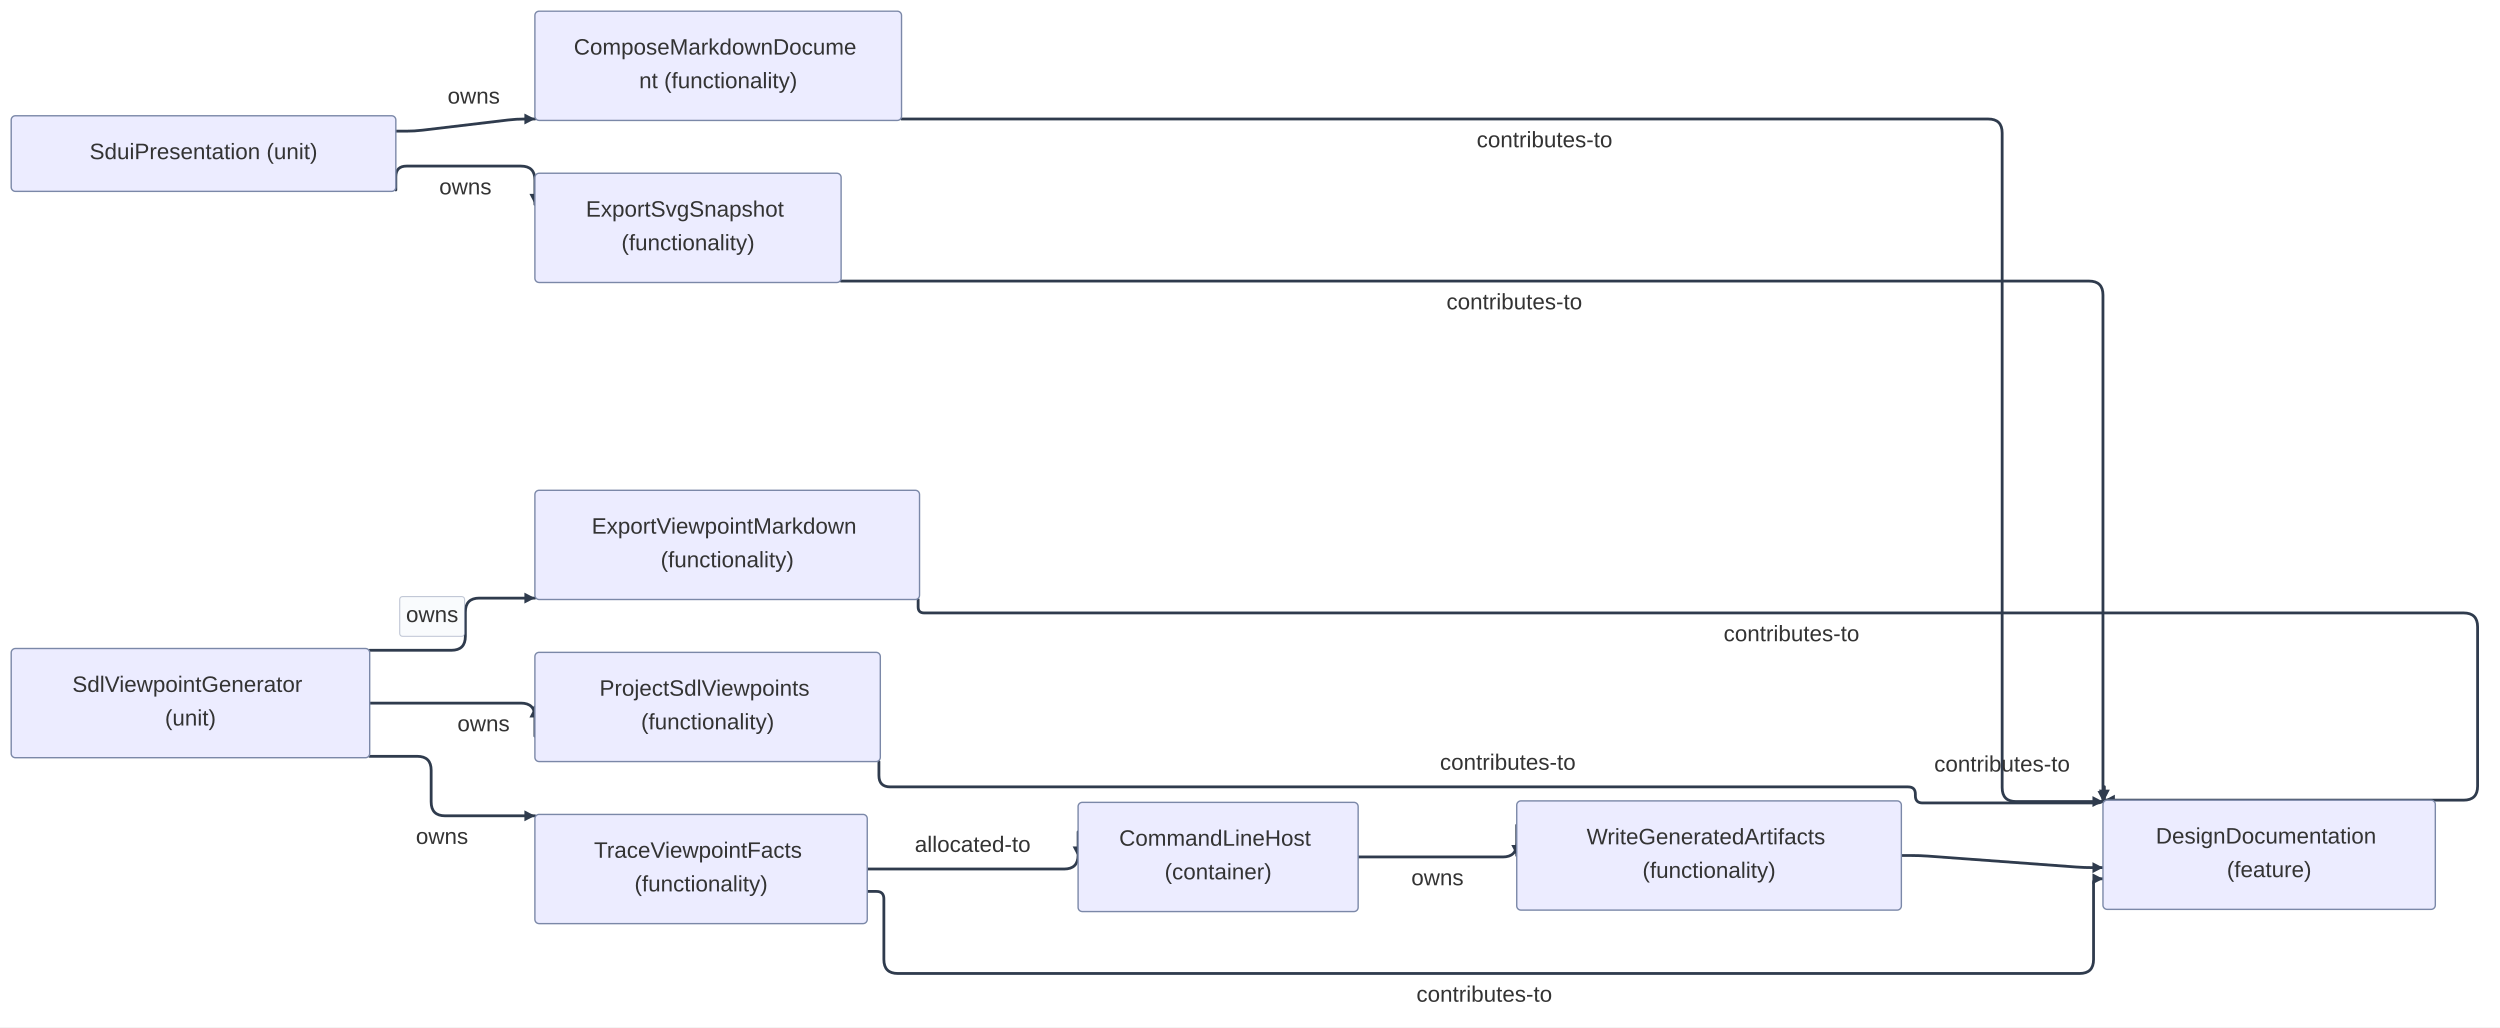
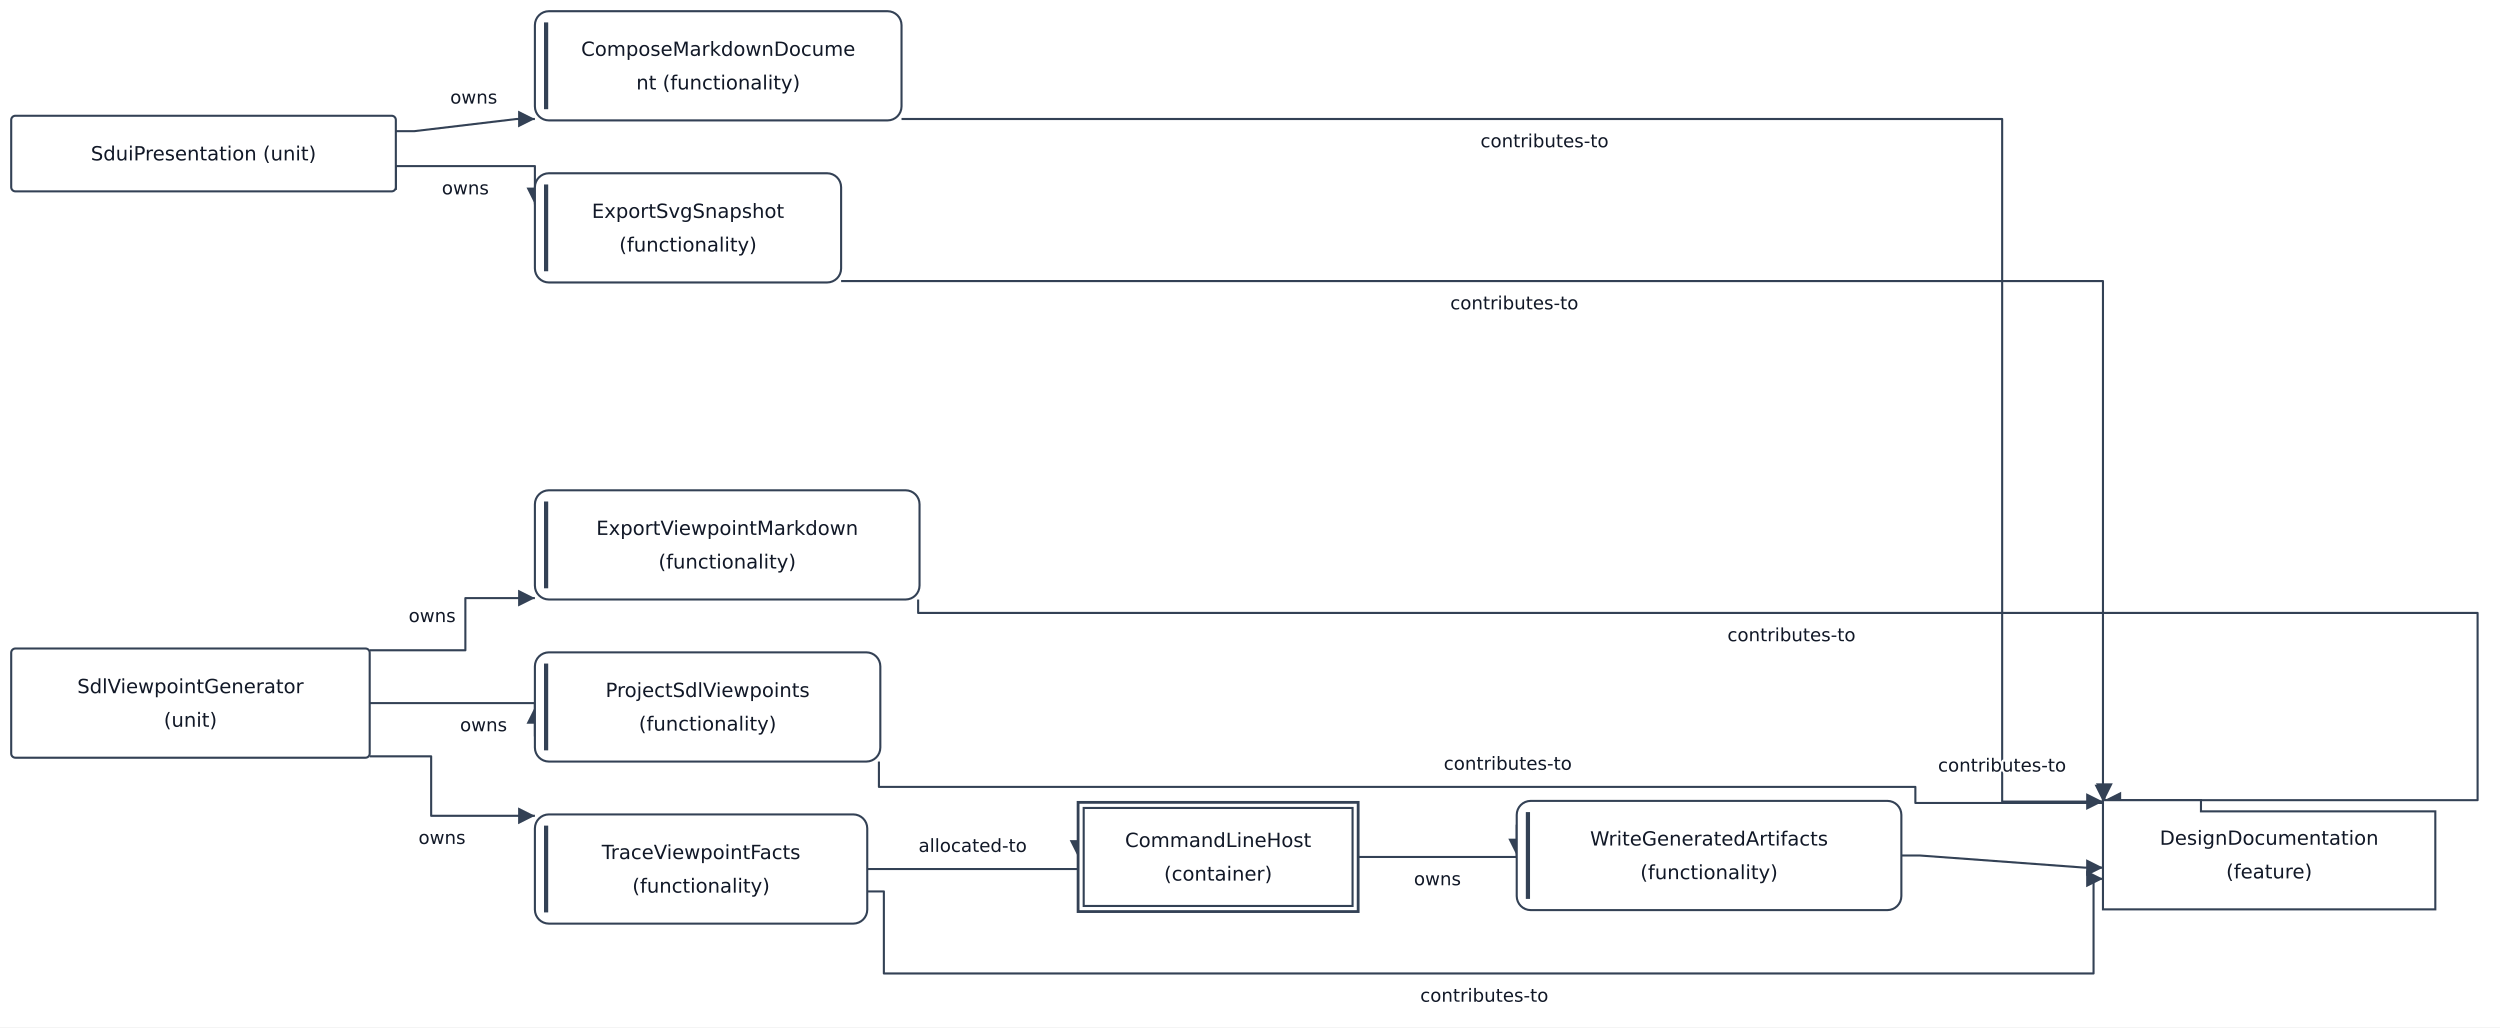
- <svg xmlns="http://www.w3.org/2000/svg" width="1785.586" height="733.688" viewBox="0 0 1785.586 733.688">
-   <rect x="0" y="0" width="1785.586" height="733.688" fill="#FFFFFF" />
+ <svg xmlns="http://www.w3.org/2000/svg" width="1785.586" height="733.688" viewBox="0 0 1785.586 733.688" data-profile="sdl-symbols-1">
+   <rect width="100%" height="100%" fill="white" />
  <defs>
-     <marker id="arrow-0" viewBox="0 0 10 10" refX="5" refY="5" markerUnits="userSpaceOnUse" markerWidth="8" markerHeight="8" orient="auto">
-       <path d="M 0 0 L 10 5 L 0 10 z" fill="#2F3B4D" stroke="#2F3B4D" stroke-width="1" stroke-dasharray="1,0" />
+     <marker id="sdl-arrow" viewBox="0 0 10 10" refX="10" refY="5" markerWidth="8" markerHeight="8" orient="auto-start-reverse">
+       <path d="M0 0 L10 5 L0 10 Z" fill="#334155" />
    </marker>
-     <marker id="arrow-start-0" viewBox="0 0 10 10" refX="4.5" refY="5" markerUnits="userSpaceOnUse" markerWidth="8" markerHeight="8" orient="auto">
-       <path d="M 0 5 L 10 10 L 10 0 z" fill="#2F3B4D" stroke="#2F3B4D" stroke-width="1" stroke-dasharray="1,0" />
+     <marker id="uml-dependency" viewBox="0 0 10 10" refX="10" refY="5" markerWidth="8" markerHeight="8" orient="auto-start-reverse">
+       <path d="M0 0 L10 5 L0 10" fill="none" stroke="#334155" />
    </marker>
  </defs>
-   <path id="edge-0" class="edgePath" data-edge-id="edge-0" d="M 970.048,612.074 L 1073.298,612.074 Q 1083.298,612.074 1083.298,602.074 L 1083.298,589.351 L 1083.298,611.027" fill="none" stroke="#2F3B4D" stroke-width="2" stroke-linecap="round" stroke-linejoin="round" />
-   <g transform="translate(1083.30 611.03) rotate(90.00)">
-     <polygon points="0,0 -7.50,3.90 -7.50,-3.90" fill="#2F3B4D" />
+   <g data-fact="f0095" data-relation="owns" data-source="n_CommandLineHost" data-target="n_WriteGeneratedArtifacts">
+     <polyline fill="none" stroke="#334155" stroke-width="1.5" stroke-linejoin="round" marker-end="url(#sdl-arrow)" points="970.048,612.074 1083.298,612.074 1083.298,589.351 1083.298,611.027 " />
+     <text x="1026.673" y="632.274" text-anchor="middle" font-family="DejaVu Sans,sans-serif" font-size="13" fill="#111827" paint-order="stroke" stroke="white" stroke-width="3" stroke-linejoin="round">owns</text>
  </g>
-   <rect data-edge-id="edge-0" data-label-kind="center" x="1003.50" y="614.07" width="46.35" height="28.40" rx="2" ry="2" fill="rgba(248,250,252, 0.92)" fill-opacity="0.00" stroke="#7B88A8" stroke-opacity="0.00" stroke-width="0.8" />
-   <g class="edgeLabel" data-edge-id="edge-0" data-label-kind="center">
-     <text x="1026.67" y="632.27" text-anchor="middle" font-family="trebuchet ms,verdana,arial,DejaVu Sans,Liberation Sans,sans-serif,Noto Color Emoji,Apple Color Emoji,Segoe UI Emoji" font-size="16" fill="#333333">
-       <tspan x="1026.67" dy="0.00">owns</tspan>
-     </text>
+   <g data-fact="f0126" data-relation="contributes-to" data-source="n_ComposeMarkdownDocument" data-target="n_DesignDocumentation">
+     <polyline fill="none" stroke="#334155" stroke-width="1.5" stroke-linejoin="round" marker-end="url(#sdl-arrow)" points="643.903,85.000 1430.013,85.000 1430.013,572.500 1502.009,572.500 " />
+     <text x="1103.156" y="105.200" text-anchor="middle" font-family="DejaVu Sans,sans-serif" font-size="13" fill="#111827" paint-order="stroke" stroke="white" stroke-width="3" stroke-linejoin="round">contributes-to</text>
  </g>
-   <path id="edge-1" class="edgePath" data-edge-id="edge-1" d="M 643.903,85.000 L 1420.013,85.000 Q 1430.013,85.000 1430.013,95.000 L 1430.013,562.500 Q 1430.013,572.500 1440.013,572.500 L 1502.009,572.500" fill="none" stroke="#2F3B4D" stroke-width="2" stroke-linecap="round" stroke-linejoin="round" />
-   <g transform="translate(1502.01 572.50) rotate(0.00)">
-     <polygon points="0,0 -7.50,3.90 -7.50,-3.90" fill="#2F3B4D" />
+   <g data-fact="f0232" data-relation="contributes-to" data-source="n_ExportSvgSnapshot" data-target="n_DesignDocumentation">
+     <polyline fill="none" stroke="#334155" stroke-width="1.5" stroke-linejoin="round" marker-end="url(#sdl-arrow)" points="600.750,200.750 1502.009,200.750 1502.009,572.500 " />
+     <text x="1081.579" y="220.950" text-anchor="middle" font-family="DejaVu Sans,sans-serif" font-size="13" fill="#111827" paint-order="stroke" stroke="white" stroke-width="3" stroke-linejoin="round">contributes-to</text>
  </g>
-   <rect data-edge-id="edge-1" data-label-kind="center" x="1033.31" y="87.00" width="139.70" height="28.40" rx="2" ry="2" fill="rgba(248,250,252, 0.92)" fill-opacity="0.00" stroke="#7B88A8" stroke-opacity="0.00" stroke-width="0.8" />
-   <g class="edgeLabel" data-edge-id="edge-1" data-label-kind="center">
-     <text x="1103.16" y="105.20" text-anchor="middle" font-family="trebuchet ms,verdana,arial,DejaVu Sans,Liberation Sans,sans-serif,Noto Color Emoji,Apple Color Emoji,Segoe UI Emoji" font-size="16" fill="#333333">
-       <tspan x="1103.16" dy="0.00">contributes-to</tspan>
-     </text>
+   <g data-fact="f0237" data-relation="contributes-to" data-source="n_ExportViewpointMarkdown" data-target="n_DesignDocumentation">
+     <polyline fill="none" stroke="#334155" stroke-width="1.5" stroke-linejoin="round" marker-end="url(#sdl-arrow)" points="655.763,428.184 655.763,437.784 1769.586,437.784 1769.586,571.500 1503.009,571.500 " />
+     <text x="1279.533" y="457.984" text-anchor="middle" font-family="DejaVu Sans,sans-serif" font-size="13" fill="#111827" paint-order="stroke" stroke="white" stroke-width="3" stroke-linejoin="round">contributes-to</text>
  </g>
-   <path id="edge-2" class="edgePath" data-edge-id="edge-2" d="M 600.750,200.750 L 1492.009,200.750 Q 1502.009,200.750 1502.009,210.750 L 1502.009,572.500" fill="none" stroke="#2F3B4D" stroke-width="2" stroke-linecap="round" stroke-linejoin="round" />
-   <g transform="translate(1502.01 572.50) rotate(90.00)">
-     <polygon points="0,0 -7.50,3.90 -7.50,-3.90" fill="#2F3B4D" />
+   <g data-fact="f0715" data-relation="contributes-to" data-source="n_ProjectSdlViewpoints" data-target="n_DesignDocumentation">
+     <polyline fill="none" stroke="#334155" stroke-width="1.5" stroke-linejoin="round" marker-end="url(#sdl-arrow)" points="627.756,543.934 627.756,562.027 1368.018,562.027 1368.018,573.500 1503.009,573.500 1503.009,561.900 1503.009,571.500 " />
+     <text x="1076.919" y="549.827" text-anchor="middle" font-family="DejaVu Sans,sans-serif" font-size="13" fill="#111827" paint-order="stroke" stroke="white" stroke-width="3" stroke-linejoin="round">contributes-to</text>
  </g>
-   <rect data-edge-id="edge-2" data-label-kind="center" x="1011.73" y="202.75" width="139.70" height="28.40" rx="2" ry="2" fill="rgba(248,250,252, 0.92)" fill-opacity="0.00" stroke="#7B88A8" stroke-opacity="0.00" stroke-width="0.8" />
-   <g class="edgeLabel" data-edge-id="edge-2" data-label-kind="center">
-     <text x="1081.58" y="220.95" text-anchor="middle" font-family="trebuchet ms,verdana,arial,DejaVu Sans,Liberation Sans,sans-serif,Noto Color Emoji,Apple Color Emoji,Segoe UI Emoji" font-size="16" fill="#333333">
-       <tspan x="1081.58" dy="0.00">contributes-to</tspan>
-     </text>
+   <g data-fact="f0931" data-relation="owns" data-source="n_SdlViewpointGenerator" data-target="n_ExportViewpointMarkdown">
+     <polyline fill="none" stroke="#334155" stroke-width="1.5" stroke-linejoin="round" marker-end="url(#sdl-arrow)" points="264.048,464.452 332.382,464.452 332.382,427.184 382.044,427.184 " />
+     <text x="308.654" y="444.292" text-anchor="middle" font-family="DejaVu Sans,sans-serif" font-size="13" fill="#111827" paint-order="stroke" stroke="white" stroke-width="3" stroke-linejoin="round">owns</text>
  </g>
-   <path id="edge-3" class="edgePath" data-edge-id="edge-3" d="M 655.763,428.184 L 655.763,433.464 Q 655.763,437.784 660.083,437.784 L 1759.586,437.784 Q 1769.586,437.784 1769.586,447.784 L 1769.586,561.500 Q 1769.586,571.500 1759.586,571.500 L 1503.009,571.500" fill="none" stroke="#2F3B4D" stroke-width="2" stroke-linecap="round" stroke-linejoin="round" />
-   <g transform="translate(1503.01 571.50) rotate(180.00)">
-     <polygon points="0,0 -7.50,3.90 -7.50,-3.90" fill="#2F3B4D" />
+   <g data-fact="f0936" data-relation="owns" data-source="n_SdlViewpointGenerator" data-target="n_ProjectSdlViewpoints">
+     <polyline fill="none" stroke="#334155" stroke-width="1.5" stroke-linejoin="round" marker-end="url(#sdl-arrow)" points="264.048,502.188 382.044,502.188 382.044,525.761 382.044,504.934 " />
+     <text x="345.363" y="522.288" text-anchor="middle" font-family="DejaVu Sans,sans-serif" font-size="13" fill="#111827" paint-order="stroke" stroke="white" stroke-width="3" stroke-linejoin="round">owns</text>
  </g>
-   <rect data-edge-id="edge-3" data-label-kind="center" x="1209.68" y="439.78" width="139.70" height="28.40" rx="2" ry="2" fill="rgba(248,250,252, 0.92)" fill-opacity="0.00" stroke="#7B88A8" stroke-opacity="0.00" stroke-width="0.8" />
-   <g class="edgeLabel" data-edge-id="edge-3" data-label-kind="center">
-     <text x="1279.53" y="457.98" text-anchor="middle" font-family="trebuchet ms,verdana,arial,DejaVu Sans,Liberation Sans,sans-serif,Noto Color Emoji,Apple Color Emoji,Segoe UI Emoji" font-size="16" fill="#333333">
-       <tspan x="1279.53" dy="0.00">contributes-to</tspan>
-     </text>
+   <g data-fact="f0939" data-relation="owns" data-source="n_SdlViewpointGenerator" data-target="n_TraceViewpointFacts">
+     <polyline fill="none" stroke="#334155" stroke-width="1.5" stroke-linejoin="round" marker-end="url(#sdl-arrow)" points="264.048,540.188 307.946,540.188 307.946,582.684 382.044,582.684 " />
+     <text x="315.699" y="602.784" text-anchor="middle" font-family="DejaVu Sans,sans-serif" font-size="13" fill="#111827" paint-order="stroke" stroke="white" stroke-width="3" stroke-linejoin="round">owns</text>
  </g>
-   <path id="edge-4" class="edgePath" data-edge-id="edge-4" d="M 627.756,543.934 L 627.756,553.885 Q 627.756,562.027 635.898,562.027 L 1362.855,562.027 Q 1368.018,562.027 1368.018,567.190 L 1368.018,568.337 Q 1368.018,573.500 1373.181,573.500 L 1497.789,573.500 Q 1503.009,573.500 1503.009,568.280 L 1503.009,561.900 L 1503.009,571.500" fill="none" stroke="#2F3B4D" stroke-width="2" stroke-linecap="round" stroke-linejoin="round" />
-   <g transform="translate(1503.01 571.50) rotate(90.00)">
-     <polygon points="0,0 -7.50,3.90 -7.50,-3.90" fill="#2F3B4D" />
+   <g data-fact="f1022" data-relation="owns" data-source="n_SduiPresentation" data-target="n_ComposeMarkdownDocument">
+     <polyline fill="none" stroke="#334155" stroke-width="1.5" stroke-linejoin="round" marker-end="url(#sdl-arrow)" points="282.720,93.678 295.932,93.678 368.831,85.000 382.044,85.000 " />
+     <text x="338.356" y="74.000" text-anchor="middle" font-family="DejaVu Sans,sans-serif" font-size="13" fill="#111827" paint-order="stroke" stroke="white" stroke-width="3" stroke-linejoin="round">owns</text>
  </g>
-   <rect data-edge-id="edge-4" data-label-kind="center" x="1007.07" y="531.63" width="139.70" height="28.40" rx="2" ry="2" fill="rgba(248,250,252, 0.92)" fill-opacity="0.00" stroke="#7B88A8" stroke-opacity="0.00" stroke-width="0.8" />
-   <g class="edgeLabel" data-edge-id="edge-4" data-label-kind="center">
-     <text x="1076.92" y="549.83" text-anchor="middle" font-family="trebuchet ms,verdana,arial,DejaVu Sans,Liberation Sans,sans-serif,Noto Color Emoji,Apple Color Emoji,Segoe UI Emoji" font-size="16" fill="#333333">
-       <tspan x="1076.92" dy="0.00">contributes-to</tspan>
-     </text>
+   <g data-fact="f1024" data-relation="owns" data-source="n_SduiPresentation" data-target="n_ExportSvgSnapshot">
+     <polyline fill="none" stroke="#334155" stroke-width="1.5" stroke-linejoin="round" marker-end="url(#sdl-arrow)" points="282.720,135.678 282.720,118.628 382.044,118.628 382.044,145.978 " />
+     <text x="332.382" y="138.828" text-anchor="middle" font-family="DejaVu Sans,sans-serif" font-size="13" fill="#111827" paint-order="stroke" stroke="white" stroke-width="3" stroke-linejoin="round">owns</text>
  </g>
-   <path id="edge-5" class="edgePath" data-edge-id="edge-5" d="M 264.048,464.452 L 322.382,464.452 Q 332.382,464.452 332.382,454.452 L 332.382,437.184 Q 332.382,427.184 342.382,427.184 L 382.044,427.184" fill="none" stroke="#2F3B4D" stroke-width="2" stroke-linecap="round" stroke-linejoin="round" />
-   <g transform="translate(382.04 427.18) rotate(0.00)">
-     <polygon points="0,0 -7.50,3.90 -7.50,-3.90" fill="#2F3B4D" />
+   <g data-fact="f1134" data-relation="allocated-to" data-source="n_TraceViewpointFacts" data-target="n_CommandLineHost">
+     <polyline fill="none" stroke="#334155" stroke-width="1.5" stroke-linejoin="round" marker-end="url(#sdl-arrow)" points="619.421,620.684 770.013,620.684 770.013,594.179 770.013,612.074 " />
+     <text x="694.717" y="608.484" text-anchor="middle" font-family="DejaVu Sans,sans-serif" font-size="13" fill="#111827" paint-order="stroke" stroke="white" stroke-width="3" stroke-linejoin="round">allocated-to</text>
  </g>
-   <rect data-edge-id="edge-5" data-label-kind="center" x="285.48" y="426.09" width="46.35" height="28.40" rx="2" ry="2" fill="rgba(248,250,252, 0.92)" fill-opacity="0.95" stroke="#7B88A8" stroke-opacity="0.45" stroke-width="0.8" />
-   <g class="edgeLabel" data-edge-id="edge-5" data-label-kind="center">
-     <text x="308.65" y="444.29" text-anchor="middle" font-family="trebuchet ms,verdana,arial,DejaVu Sans,Liberation Sans,sans-serif,Noto Color Emoji,Apple Color Emoji,Segoe UI Emoji" font-size="16" fill="#333333">
-       <tspan x="308.65" dy="0.00">owns</tspan>
-     </text>
+   <g data-fact="f1137" data-relation="contributes-to" data-source="n_TraceViewpointFacts" data-target="n_DesignDocumentation">
+     <polyline fill="none" stroke="#334155" stroke-width="1.5" stroke-linejoin="round" marker-end="url(#sdl-arrow)" points="619.421,636.684 631.288,636.684 631.288,695.288 1495.287,695.288 1495.287,627.685 1502.009,627.685 " />
+     <text x="1060.123" y="715.487" text-anchor="middle" font-family="DejaVu Sans,sans-serif" font-size="13" fill="#111827" paint-order="stroke" stroke="white" stroke-width="3" stroke-linejoin="round">contributes-to</text>
  </g>
-   <path id="edge-6" class="edgePath" data-edge-id="edge-6" d="M 264.048,502.188 L 372.044,502.188 Q 382.044,502.188 382.044,512.188 L 382.044,525.761 L 382.044,504.934" fill="none" stroke="#2F3B4D" stroke-width="2" stroke-linecap="round" stroke-linejoin="round" />
-   <g transform="translate(382.04 504.93) rotate(-90.00)">
-     <polygon points="0,0 -7.50,3.90 -7.50,-3.90" fill="#2F3B4D" />
+   <g data-fact="f1414" data-relation="contributes-to" data-source="n_WriteGeneratedArtifacts" data-target="n_DesignDocumentation">
+     <polyline fill="none" stroke="#334155" stroke-width="1.5" stroke-linejoin="round" marker-end="url(#sdl-arrow)" points="1358.018,611.027 1371.230,611.027 1488.797,619.685 1502.009,619.685 " />
+     <text x="1429.935" y="551.104" text-anchor="middle" font-family="DejaVu Sans,sans-serif" font-size="13" fill="#111827" paint-order="stroke" stroke="white" stroke-width="3" stroke-linejoin="round">contributes-to</text>
  </g>
-   <rect data-edge-id="edge-6" data-label-kind="center" x="322.19" y="504.09" width="46.35" height="28.40" rx="2" ry="2" fill="rgba(248,250,252, 0.92)" fill-opacity="0.00" stroke="#7B88A8" stroke-opacity="0.00" stroke-width="0.8" />
-   <g class="edgeLabel" data-edge-id="edge-6" data-label-kind="center">
-     <text x="345.36" y="522.29" text-anchor="middle" font-family="trebuchet ms,verdana,arial,DejaVu Sans,Liberation Sans,sans-serif,Noto Color Emoji,Apple Color Emoji,Segoe UI Emoji" font-size="16" fill="#333333">
-       <tspan x="345.36" dy="0.00">owns</tspan>
-     </text>
+   <g id="n_CommandLineHost" data-model-id="CommandLineHost" data-kind="container" transform="translate(770.013 573.074)" stroke="#334155" stroke-width="1.5" fill="white">
+     <rect width="200.035" height="78.000" rx="0.000" data-symbol="container" stroke-width="2" />
+     <rect x="4" y="4" width="192.035" height="70.000" />
+     <text x="100.017" y="31.900" text-anchor="middle" stroke="none" fill="#111827" font-family="DejaVu Sans,sans-serif" font-size="14.000">CommandLineHost</text>
+     <text x="100.017" y="55.900" text-anchor="middle" stroke="none" fill="#111827" font-family="DejaVu Sans,sans-serif" font-size="14.000">(container)</text>
  </g>
-   <path id="edge-7" class="edgePath" data-edge-id="edge-7" d="M 264.048,540.188 L 297.946,540.188 Q 307.946,540.188 307.946,550.188 L 307.946,572.684 Q 307.946,582.684 317.946,582.684 L 382.044,582.684" fill="none" stroke="#2F3B4D" stroke-width="2" stroke-linecap="round" stroke-linejoin="round" />
-   <g transform="translate(382.04 582.68) rotate(0.00)">
-     <polygon points="0,0 -7.50,3.90 -7.50,-3.90" fill="#2F3B4D" />
+   <g id="n_ComposeMarkdownDocument" data-model-id="ComposeMarkdownDocument" data-kind="functionality" transform="translate(382.044 8.000)" stroke="#334155" stroke-width="1.5" fill="white">
+     <rect width="261.859" height="78.000" rx="10.000" data-symbol="functionality" />
+     <path d="M8 8 V70.000" stroke-width="3" />
+     <text x="130.930" y="31.900" text-anchor="middle" stroke="none" fill="#111827" font-family="DejaVu Sans,sans-serif" font-size="14.000">ComposeMarkdownDocume</text>
+     <text x="130.930" y="55.900" text-anchor="middle" stroke="none" fill="#111827" font-family="DejaVu Sans,sans-serif" font-size="14.000">nt (functionality)</text>
  </g>
-   <rect data-edge-id="edge-7" data-label-kind="center" x="292.52" y="584.58" width="46.35" height="28.40" rx="2" ry="2" fill="rgba(248,250,252, 0.92)" fill-opacity="0.00" stroke="#7B88A8" stroke-opacity="0.00" stroke-width="0.8" />
-   <g class="edgeLabel" data-edge-id="edge-7" data-label-kind="center">
-     <text x="315.70" y="602.78" text-anchor="middle" font-family="trebuchet ms,verdana,arial,DejaVu Sans,Liberation Sans,sans-serif,Noto Color Emoji,Apple Color Emoji,Segoe UI Emoji" font-size="16" fill="#333333">
-       <tspan x="315.70" dy="0.00">owns</tspan>
-     </text>
+   <g id="n_DesignDocumentation" data-model-id="DesignDocumentation" data-kind="feature" transform="translate(1502.009 571.500)" stroke="#334155" stroke-width="1.5" fill="white">
+     <path data-symbol="feature-tab" d="M0 8 V0 H70.000 V8 H237.377 V78.000 H0 Z" />
+     <text x="118.689" y="31.900" text-anchor="middle" stroke="none" fill="#111827" font-family="DejaVu Sans,sans-serif" font-size="14.000">DesignDocumentation</text>
+     <text x="118.689" y="55.900" text-anchor="middle" stroke="none" fill="#111827" font-family="DejaVu Sans,sans-serif" font-size="14.000">(feature)</text>
  </g>
-   <path id="edge-8" class="edgePath" data-edge-id="edge-8" d="M 282.720,93.678 L 289.987,93.678 Q 295.932,93.678 301.836,92.975 L 362.927,85.703 Q 368.831,85.000 374.777,85.000 L 382.044,85.000" fill="none" stroke="#2F3B4D" stroke-width="2" stroke-linecap="round" stroke-linejoin="round" />
-   <g transform="translate(382.04 85.00) rotate(0.00)">
-     <polygon points="0,0 -7.50,3.90 -7.50,-3.90" fill="#2F3B4D" />
+   <g id="n_ExportSvgSnapshot" data-model-id="ExportSvgSnapshot" data-kind="functionality" transform="translate(382.044 123.750)" stroke="#334155" stroke-width="1.5" fill="white">
+     <rect width="218.706" height="78.000" rx="10.000" data-symbol="functionality" />
+     <path d="M8 8 V70.000" stroke-width="3" />
+     <text x="109.353" y="31.900" text-anchor="middle" stroke="none" fill="#111827" font-family="DejaVu Sans,sans-serif" font-size="14.000">ExportSvgSnapshot</text>
+     <text x="109.353" y="55.900" text-anchor="middle" stroke="none" fill="#111827" font-family="DejaVu Sans,sans-serif" font-size="14.000">(functionality)</text>
  </g>
-   <rect data-edge-id="edge-8" data-label-kind="center" x="315.18" y="55.80" width="46.35" height="28.40" rx="2" ry="2" fill="rgba(248,250,252, 0.92)" fill-opacity="0.00" stroke="#7B88A8" stroke-opacity="0.00" stroke-width="0.8" />
-   <g class="edgeLabel" data-edge-id="edge-8" data-label-kind="center">
-     <text x="338.36" y="74.00" text-anchor="middle" font-family="trebuchet ms,verdana,arial,DejaVu Sans,Liberation Sans,sans-serif,Noto Color Emoji,Apple Color Emoji,Segoe UI Emoji" font-size="16" fill="#333333">
-       <tspan x="338.36" dy="0.00">owns</tspan>
-     </text>
+   <g id="n_ExportViewpointMarkdown" data-model-id="ExportViewpointMarkdown" data-kind="functionality" transform="translate(382.044 350.184)" stroke="#334155" stroke-width="1.5" fill="white">
+     <rect width="274.720" height="78.000" rx="10.000" data-symbol="functionality" />
+     <path d="M8 8 V70.000" stroke-width="3" />
+     <text x="137.360" y="31.900" text-anchor="middle" stroke="none" fill="#111827" font-family="DejaVu Sans,sans-serif" font-size="14.000">ExportViewpointMarkdown</text>
+     <text x="137.360" y="55.900" text-anchor="middle" stroke="none" fill="#111827" font-family="DejaVu Sans,sans-serif" font-size="14.000">(functionality)</text>
  </g>
-   <path id="edge-9" class="edgePath" data-edge-id="edge-9" d="M 282.720,135.678 L 282.720,126.300 Q 282.720,118.628 290.392,118.628 L 372.044,118.628 Q 382.044,118.628 382.044,128.628 L 382.044,145.978" fill="none" stroke="#2F3B4D" stroke-width="2" stroke-linecap="round" stroke-linejoin="round" />
-   <g transform="translate(382.04 145.98) rotate(90.00)">
-     <polygon points="0,0 -7.50,3.90 -7.50,-3.90" fill="#2F3B4D" />
+   <g id="n_ProjectSdlViewpoints" data-model-id="ProjectSdlViewpoints" data-kind="functionality" transform="translate(382.044 465.934)" stroke="#334155" stroke-width="1.5" fill="white">
+     <rect width="246.713" height="78.000" rx="10.000" data-symbol="functionality" />
+     <path d="M8 8 V70.000" stroke-width="3" />
+     <text x="123.356" y="31.900" text-anchor="middle" stroke="none" fill="#111827" font-family="DejaVu Sans,sans-serif" font-size="14.000">ProjectSdlViewpoints</text>
+     <text x="123.356" y="55.900" text-anchor="middle" stroke="none" fill="#111827" font-family="DejaVu Sans,sans-serif" font-size="14.000">(functionality)</text>
  </g>
-   <rect data-edge-id="edge-9" data-label-kind="center" x="309.21" y="120.63" width="46.35" height="28.40" rx="2" ry="2" fill="rgba(248,250,252, 0.92)" fill-opacity="0.00" stroke="#7B88A8" stroke-opacity="0.00" stroke-width="0.8" />
-   <g class="edgeLabel" data-edge-id="edge-9" data-label-kind="center">
-     <text x="332.38" y="138.83" text-anchor="middle" font-family="trebuchet ms,verdana,arial,DejaVu Sans,Liberation Sans,sans-serif,Noto Color Emoji,Apple Color Emoji,Segoe UI Emoji" font-size="16" fill="#333333">
-       <tspan x="332.38" dy="0.00">owns</tspan>
-     </text>
+   <g id="n_SdlViewpointGenerator" data-model-id="SdlViewpointGenerator" data-kind="unit" transform="translate(8.000 463.188)" stroke="#334155" stroke-width="1.5" fill="white">
+     <rect width="256.048" height="78.000" rx="3.000" data-symbol="typed-card" />
+     <text x="128.024" y="31.900" text-anchor="middle" stroke="none" fill="#111827" font-family="DejaVu Sans,sans-serif" font-size="14.000">SdlViewpointGenerator</text>
+     <text x="128.024" y="55.900" text-anchor="middle" stroke="none" fill="#111827" font-family="DejaVu Sans,sans-serif" font-size="14.000">(unit)</text>
  </g>
-   <path id="edge-10" class="edgePath" data-edge-id="edge-10" d="M 619.421,620.684 L 760.013,620.684 Q 770.013,620.684 770.013,610.684 L 770.013,594.179 L 770.013,612.074" fill="none" stroke="#2F3B4D" stroke-width="2" stroke-linecap="round" stroke-linejoin="round" />
-   <g transform="translate(770.01 612.07) rotate(90.00)">
-     <polygon points="0,0 -7.50,3.90 -7.50,-3.90" fill="#2F3B4D" />
+   <g id="n_SduiPresentation" data-model-id="SduiPresentation" data-kind="unit" transform="translate(8.000 82.678)" stroke="#334155" stroke-width="1.5" fill="white">
+     <rect width="274.720" height="54.000" rx="3.000" data-symbol="typed-card" />
+     <text x="137.360" y="31.900" text-anchor="middle" stroke="none" fill="#111827" font-family="DejaVu Sans,sans-serif" font-size="14.000">SduiPresentation (unit)</text>
  </g>
-   <rect data-edge-id="edge-10" data-label-kind="center" x="634.20" y="590.28" width="121.03" height="28.40" rx="2" ry="2" fill="rgba(248,250,252, 0.92)" fill-opacity="0.00" stroke="#7B88A8" stroke-opacity="0.00" stroke-width="0.8" />
-   <g class="edgeLabel" data-edge-id="edge-10" data-label-kind="center">
-     <text x="694.72" y="608.48" text-anchor="middle" font-family="trebuchet ms,verdana,arial,DejaVu Sans,Liberation Sans,sans-serif,Noto Color Emoji,Apple Color Emoji,Segoe UI Emoji" font-size="16" fill="#333333">
-       <tspan x="694.72" dy="0.00">allocated-to</tspan>
-     </text>
+   <g id="n_TraceViewpointFacts" data-model-id="TraceViewpointFacts" data-kind="functionality" transform="translate(382.044 581.684)" stroke="#334155" stroke-width="1.5" fill="white">
+     <rect width="237.377" height="78.000" rx="10.000" data-symbol="functionality" />
+     <path d="M8 8 V70.000" stroke-width="3" />
+     <text x="118.689" y="31.900" text-anchor="middle" stroke="none" fill="#111827" font-family="DejaVu Sans,sans-serif" font-size="14.000">TraceViewpointFacts</text>
+     <text x="118.689" y="55.900" text-anchor="middle" stroke="none" fill="#111827" font-family="DejaVu Sans,sans-serif" font-size="14.000">(functionality)</text>
  </g>
-   <path id="edge-11" class="edgePath" data-edge-id="edge-11" d="M 619.421,636.684 L 625.948,636.684 Q 631.287,636.684 631.287,642.024 L 631.287,685.287 Q 631.287,695.287 641.287,695.287 L 1485.287,695.287 Q 1495.287,695.287 1495.287,685.287 L 1495.287,630.710 Q 1495.287,627.685 1498.312,627.685 L 1502.009,627.685" fill="none" stroke="#2F3B4D" stroke-width="2" stroke-linecap="round" stroke-linejoin="round" />
-   <g transform="translate(1502.01 627.69) rotate(0.00)">
-     <polygon points="0,0 -7.50,3.90 -7.50,-3.90" fill="#2F3B4D" />
+   <g id="n_WriteGeneratedArtifacts" data-model-id="WriteGeneratedArtifacts" data-kind="functionality" transform="translate(1083.298 572.027)" stroke="#334155" stroke-width="1.5" fill="white">
+     <rect width="274.720" height="78.000" rx="10.000" data-symbol="functionality" />
+     <path d="M8 8 V70.000" stroke-width="3" />
+     <text x="137.360" y="31.900" text-anchor="middle" stroke="none" fill="#111827" font-family="DejaVu Sans,sans-serif" font-size="14.000">WriteGeneratedArtifacts</text>
+     <text x="137.360" y="55.900" text-anchor="middle" stroke="none" fill="#111827" font-family="DejaVu Sans,sans-serif" font-size="14.000">(functionality)</text>
  </g>
-   <rect data-edge-id="edge-11" data-label-kind="center" x="990.27" y="697.29" width="139.70" height="28.40" rx="2" ry="2" fill="rgba(248,250,252, 0.92)" fill-opacity="0.00" stroke="#7B88A8" stroke-opacity="0.00" stroke-width="0.8" />
-   <g class="edgeLabel" data-edge-id="edge-11" data-label-kind="center">
-     <text x="1060.12" y="715.49" text-anchor="middle" font-family="trebuchet ms,verdana,arial,DejaVu Sans,Liberation Sans,sans-serif,Noto Color Emoji,Apple Color Emoji,Segoe UI Emoji" font-size="16" fill="#333333">
-       <tspan x="1060.12" dy="0.00">contributes-to</tspan>
-     </text>
-   </g>
-   <path id="edge-12" class="edgePath" data-edge-id="edge-12" d="M 1358.018,611.027 L 1365.284,611.027 Q 1371.230,611.027 1377.160,611.464 L 1482.867,619.249 Q 1488.797,619.685 1494.742,619.685 L 1502.009,619.685" fill="none" stroke="#2F3B4D" stroke-width="2" stroke-linecap="round" stroke-linejoin="round" />
-   <g transform="translate(1502.01 619.69) rotate(0.00)">
-     <polygon points="0,0 -7.50,3.90 -7.50,-3.90" fill="#2F3B4D" />
-   </g>
-   <rect data-edge-id="edge-12" data-label-kind="center" x="1360.09" y="532.90" width="139.70" height="28.40" rx="2" ry="2" fill="rgba(248,250,252, 0.92)" fill-opacity="0.00" stroke="#7B88A8" stroke-opacity="0.00" stroke-width="0.8" />
-   <g class="edgeLabel" data-edge-id="edge-12" data-label-kind="center">
-     <text x="1429.93" y="551.10" text-anchor="middle" font-family="trebuchet ms,verdana,arial,DejaVu Sans,Liberation Sans,sans-serif,Noto Color Emoji,Apple Color Emoji,Segoe UI Emoji" font-size="16" fill="#333333">
-       <tspan x="1429.93" dy="0.00">contributes-to</tspan>
-     </text>
-   </g>
-   <rect x="770.01" y="573.07" width="200.03" height="78.00" rx="3" ry="3" fill="#ECECFF" stroke="#7B88A8" stroke-width="1" stroke-linejoin="round" stroke-linecap="round" />
-   <text x="870.03" y="604.07" text-anchor="middle" font-family="trebuchet ms,verdana,arial,DejaVu Sans,Liberation Sans,sans-serif,Noto Color Emoji,Apple Color Emoji,Segoe UI Emoji" font-size="16" fill="#333333">
-     <tspan x="870.03" dy="0.00">CommandLineHost</tspan>
-     <tspan x="870.03" dy="24.00">(container)</tspan>
-   </text>
-   <rect x="382.04" y="8.00" width="261.86" height="78.00" rx="3" ry="3" fill="#ECECFF" stroke="#7B88A8" stroke-width="1" stroke-linejoin="round" stroke-linecap="round" />
-   <text x="512.97" y="39.00" text-anchor="middle" font-family="trebuchet ms,verdana,arial,DejaVu Sans,Liberation Sans,sans-serif,Noto Color Emoji,Apple Color Emoji,Segoe UI Emoji" font-size="16" fill="#333333">
-     <tspan x="512.97" dy="0.00">ComposeMarkdownDocume</tspan>
-     <tspan x="512.97" dy="24.00">nt (functionality)</tspan>
-   </text>
-   <rect x="1502.01" y="571.50" width="237.38" height="78.00" rx="3" ry="3" fill="#ECECFF" stroke="#7B88A8" stroke-width="1" stroke-linejoin="round" stroke-linecap="round" />
-   <text x="1620.70" y="602.50" text-anchor="middle" font-family="trebuchet ms,verdana,arial,DejaVu Sans,Liberation Sans,sans-serif,Noto Color Emoji,Apple Color Emoji,Segoe UI Emoji" font-size="16" fill="#333333">
-     <tspan x="1620.70" dy="0.00">DesignDocumentation</tspan>
-     <tspan x="1620.70" dy="24.00">(feature)</tspan>
-   </text>
-   <rect x="382.04" y="123.75" width="218.71" height="78.00" rx="3" ry="3" fill="#ECECFF" stroke="#7B88A8" stroke-width="1" stroke-linejoin="round" stroke-linecap="round" />
-   <text x="491.40" y="154.75" text-anchor="middle" font-family="trebuchet ms,verdana,arial,DejaVu Sans,Liberation Sans,sans-serif,Noto Color Emoji,Apple Color Emoji,Segoe UI Emoji" font-size="16" fill="#333333">
-     <tspan x="491.40" dy="0.00">ExportSvgSnapshot</tspan>
-     <tspan x="491.40" dy="24.00">(functionality)</tspan>
-   </text>
-   <rect x="382.04" y="350.18" width="274.72" height="78.00" rx="3" ry="3" fill="#ECECFF" stroke="#7B88A8" stroke-width="1" stroke-linejoin="round" stroke-linecap="round" />
-   <text x="519.40" y="381.18" text-anchor="middle" font-family="trebuchet ms,verdana,arial,DejaVu Sans,Liberation Sans,sans-serif,Noto Color Emoji,Apple Color Emoji,Segoe UI Emoji" font-size="16" fill="#333333">
-     <tspan x="519.40" dy="0.00">ExportViewpointMarkdown</tspan>
-     <tspan x="519.40" dy="24.00">(functionality)</tspan>
-   </text>
-   <rect x="382.04" y="465.93" width="246.71" height="78.00" rx="3" ry="3" fill="#ECECFF" stroke="#7B88A8" stroke-width="1" stroke-linejoin="round" stroke-linecap="round" />
-   <text x="505.40" y="496.93" text-anchor="middle" font-family="trebuchet ms,verdana,arial,DejaVu Sans,Liberation Sans,sans-serif,Noto Color Emoji,Apple Color Emoji,Segoe UI Emoji" font-size="16" fill="#333333">
-     <tspan x="505.40" dy="0.00">ProjectSdlViewpoints</tspan>
-     <tspan x="505.40" dy="24.00">(functionality)</tspan>
-   </text>
-   <rect x="8.00" y="463.19" width="256.05" height="78.00" rx="3" ry="3" fill="#ECECFF" stroke="#7B88A8" stroke-width="1" stroke-linejoin="round" stroke-linecap="round" />
-   <text x="136.02" y="494.19" text-anchor="middle" font-family="trebuchet ms,verdana,arial,DejaVu Sans,Liberation Sans,sans-serif,Noto Color Emoji,Apple Color Emoji,Segoe UI Emoji" font-size="16" fill="#333333">
-     <tspan x="136.02" dy="0.00">SdlViewpointGenerator</tspan>
-     <tspan x="136.02" dy="24.00">(unit)</tspan>
-   </text>
-   <rect x="8.00" y="82.68" width="274.72" height="54.00" rx="3" ry="3" fill="#ECECFF" stroke="#7B88A8" stroke-width="1" stroke-linejoin="round" stroke-linecap="round" />
-   <text x="145.36" y="113.68" text-anchor="middle" font-family="trebuchet ms,verdana,arial,DejaVu Sans,Liberation Sans,sans-serif,Noto Color Emoji,Apple Color Emoji,Segoe UI Emoji" font-size="16" fill="#333333">
-     <tspan x="145.36" dy="0.00">SduiPresentation (unit)</tspan>
-   </text>
-   <rect x="382.04" y="581.68" width="237.38" height="78.00" rx="3" ry="3" fill="#ECECFF" stroke="#7B88A8" stroke-width="1" stroke-linejoin="round" stroke-linecap="round" />
-   <text x="500.73" y="612.68" text-anchor="middle" font-family="trebuchet ms,verdana,arial,DejaVu Sans,Liberation Sans,sans-serif,Noto Color Emoji,Apple Color Emoji,Segoe UI Emoji" font-size="16" fill="#333333">
-     <tspan x="500.73" dy="0.00">TraceViewpointFacts</tspan>
-     <tspan x="500.73" dy="24.00">(functionality)</tspan>
-   </text>
-   <rect x="1083.30" y="572.03" width="274.72" height="78.00" rx="3" ry="3" fill="#ECECFF" stroke="#7B88A8" stroke-width="1" stroke-linejoin="round" stroke-linecap="round" />
-   <text x="1220.66" y="603.03" text-anchor="middle" font-family="trebuchet ms,verdana,arial,DejaVu Sans,Liberation Sans,sans-serif,Noto Color Emoji,Apple Color Emoji,Segoe UI Emoji" font-size="16" fill="#333333">
-     <tspan x="1220.66" dy="0.00">WriteGeneratedArtifacts</tspan>
-     <tspan x="1220.66" dy="24.00">(functionality)</tspan>
-   </text>
</svg>
